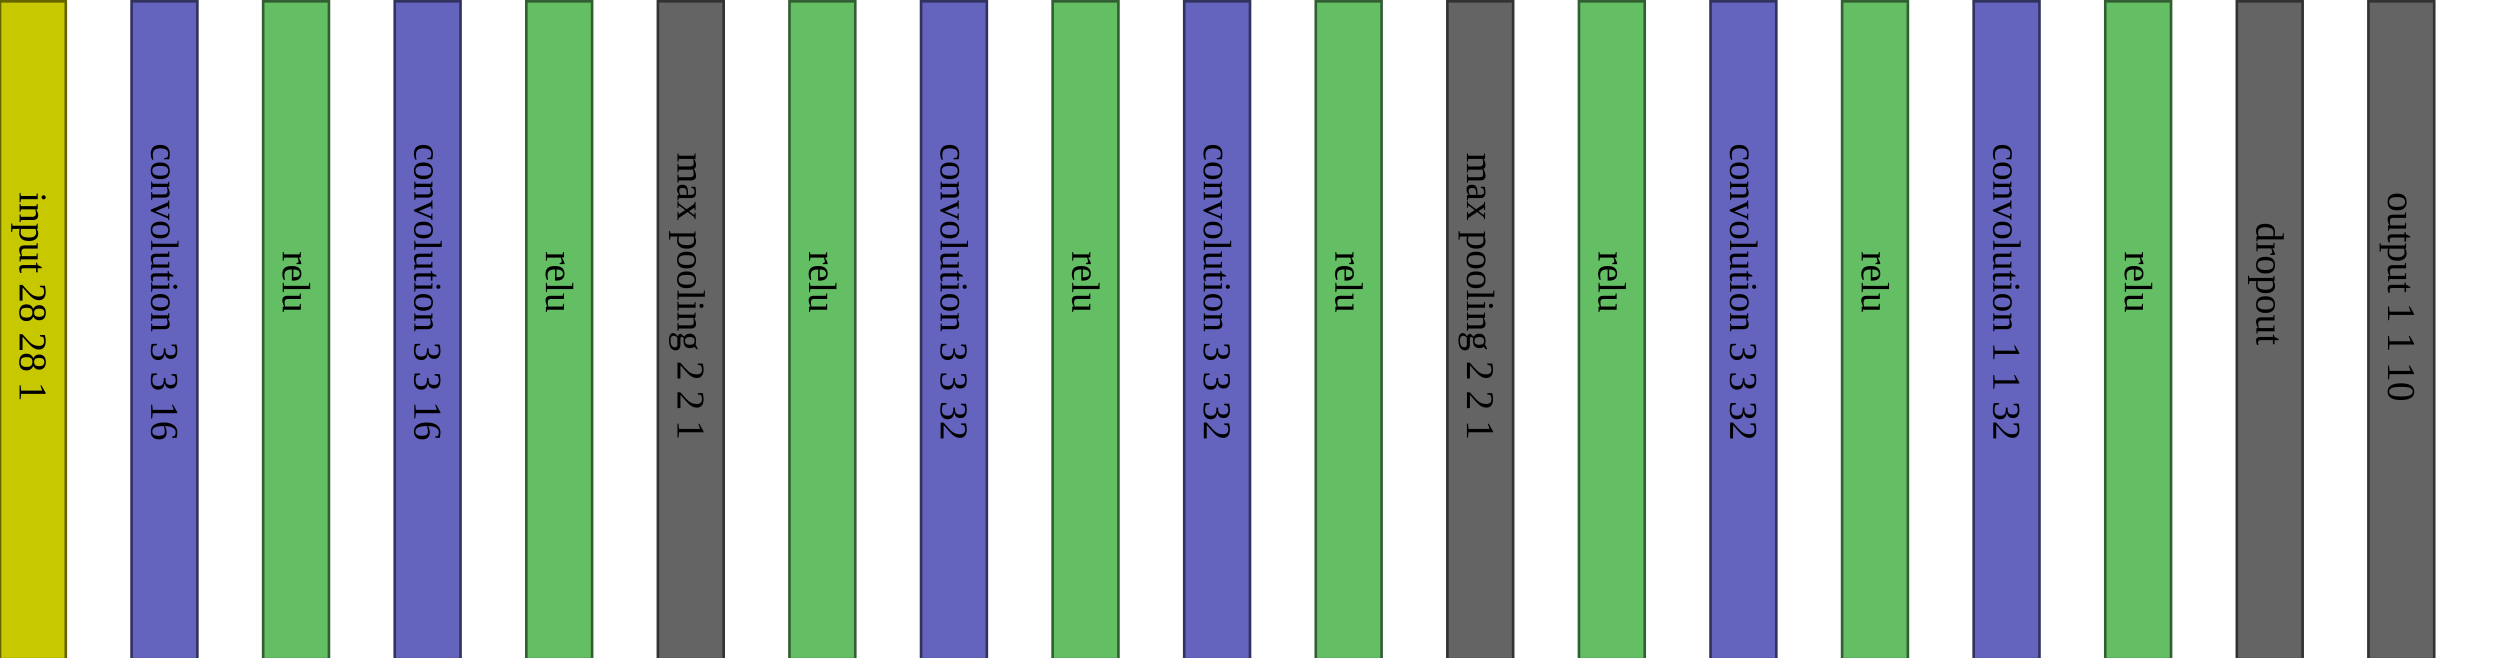
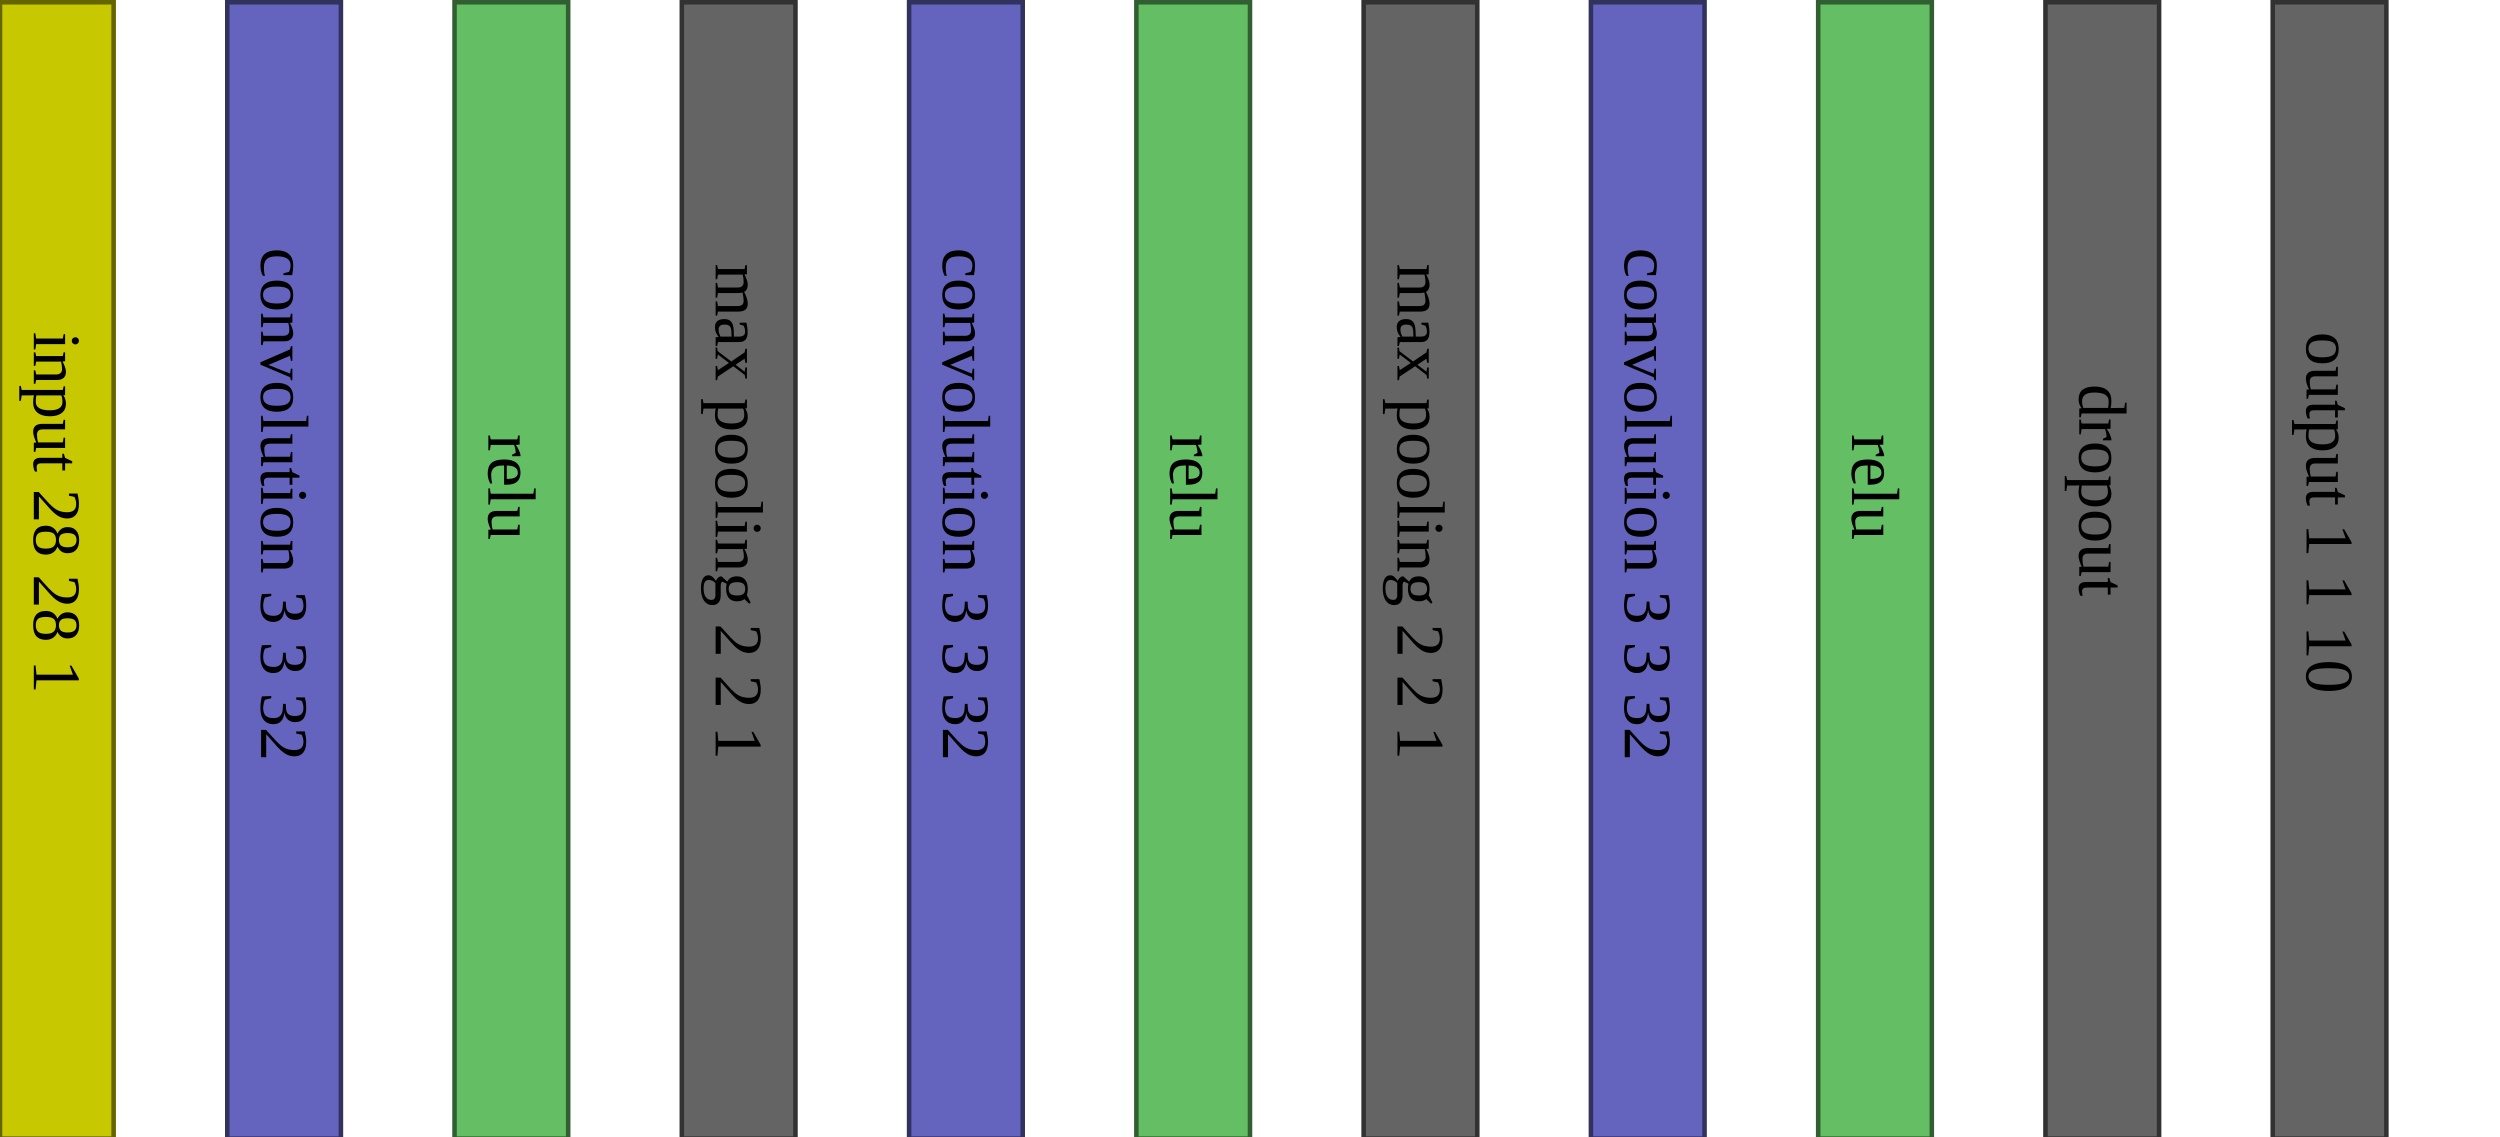
- <svg xmlns="http://www.w3.org/2000/svg" version="1.1" width="1900" height="500">
+ <svg xmlns="http://www.w3.org/2000/svg" version="1.1" width="1100" height="500">
  <rect x="0" y="1" width="50" height="500" fill="rgb(200,200,0)" stroke-width="2" stroke="rgb(100,100,0)" />
  <text x="25" y="146" style="font-size: 30px; writing-mode: tb; ">input 28 28 1 </text>
  <rect x="100" y="1" width="50" height="500" fill="rgb(100,100,190)" stroke-width="2" stroke="rgb(50,50,95)" />
-   <text x="125" y="109" style="font-size: 30px; writing-mode: tb; ">convolution 3 3 16 </text>
+   <text x="125" y="109" style="font-size: 30px; writing-mode: tb; ">convolution 3 3 32 </text>
  <rect x="200" y="1" width="50" height="500" fill="rgb(100,190,100)" stroke-width="2" stroke="rgb(50,95,50)" />
  <text x="225" y="191" style="font-size: 30px; writing-mode: tb; ">relu    </text>
-   <rect x="300" y="1" width="50" height="500" fill="rgb(100,100,190)" stroke-width="2" stroke="rgb(50,50,95)" />
-   <text x="325" y="109" style="font-size: 30px; writing-mode: tb; ">convolution 3 3 16 </text>
-   <rect x="400" y="1" width="50" height="500" fill="rgb(100,190,100)" stroke-width="2" stroke="rgb(50,95,50)" />
-   <text x="425" y="191" style="font-size: 30px; writing-mode: tb; ">relu    </text>
-   <rect x="500" y="1" width="50" height="500" fill="rgb(100,100,100)" stroke-width="2" stroke="rgb(50,50,50)" />
-   <text x="525" y="116" style="font-size: 30px; writing-mode: tb; ">max pooling 2 2 1 </text>
-   <rect x="600" y="1" width="50" height="500" fill="rgb(100,190,100)" stroke-width="2" stroke="rgb(50,95,50)" />
-   <text x="625" y="191" style="font-size: 30px; writing-mode: tb; ">relu    </text>
+   <rect x="300" y="1" width="50" height="500" fill="rgb(100,100,100)" stroke-width="2" stroke="rgb(50,50,50)" />
+   <text x="325" y="116" style="font-size: 30px; writing-mode: tb; ">max pooling 2 2 1 </text>
+   <rect x="400" y="1" width="50" height="500" fill="rgb(100,100,190)" stroke-width="2" stroke="rgb(50,50,95)" />
+   <text x="425" y="109" style="font-size: 30px; writing-mode: tb; ">convolution 3 3 32 </text>
+   <rect x="500" y="1" width="50" height="500" fill="rgb(100,190,100)" stroke-width="2" stroke="rgb(50,95,50)" />
+   <text x="525" y="191" style="font-size: 30px; writing-mode: tb; ">relu    </text>
+   <rect x="600" y="1" width="50" height="500" fill="rgb(100,100,100)" stroke-width="2" stroke="rgb(50,50,50)" />
+   <text x="625" y="116" style="font-size: 30px; writing-mode: tb; ">max pooling 2 2 1 </text>
  <rect x="700" y="1" width="50" height="500" fill="rgb(100,100,190)" stroke-width="2" stroke="rgb(50,50,95)" />
  <text x="725" y="109" style="font-size: 30px; writing-mode: tb; ">convolution 3 3 32 </text>
  <rect x="800" y="1" width="50" height="500" fill="rgb(100,190,100)" stroke-width="2" stroke="rgb(50,95,50)" />
  <text x="825" y="191" style="font-size: 30px; writing-mode: tb; ">relu    </text>
-   <rect x="900" y="1" width="50" height="500" fill="rgb(100,100,190)" stroke-width="2" stroke="rgb(50,50,95)" />
-   <text x="925" y="109" style="font-size: 30px; writing-mode: tb; ">convolution 3 3 32 </text>
-   <rect x="1000" y="1" width="50" height="500" fill="rgb(100,190,100)" stroke-width="2" stroke="rgb(50,95,50)" />
-   <text x="1025" y="191" style="font-size: 30px; writing-mode: tb; ">relu    </text>
-   <rect x="1100" y="1" width="50" height="500" fill="rgb(100,100,100)" stroke-width="2" stroke="rgb(50,50,50)" />
-   <text x="1125" y="116" style="font-size: 30px; writing-mode: tb; ">max pooling 2 2 1 </text>
-   <rect x="1200" y="1" width="50" height="500" fill="rgb(100,190,100)" stroke-width="2" stroke="rgb(50,95,50)" />
-   <text x="1225" y="191" style="font-size: 30px; writing-mode: tb; ">relu    </text>
-   <rect x="1300" y="1" width="50" height="500" fill="rgb(100,100,190)" stroke-width="2" stroke="rgb(50,50,95)" />
-   <text x="1325" y="109" style="font-size: 30px; writing-mode: tb; ">convolution 3 3 32 </text>
-   <rect x="1400" y="1" width="50" height="500" fill="rgb(100,190,100)" stroke-width="2" stroke="rgb(50,95,50)" />
-   <text x="1425" y="191" style="font-size: 30px; writing-mode: tb; ">relu    </text>
-   <rect x="1500" y="1" width="50" height="500" fill="rgb(100,100,190)" stroke-width="2" stroke="rgb(50,50,95)" />
-   <text x="1525" y="109" style="font-size: 30px; writing-mode: tb; ">convolution 1 1 32 </text>
-   <rect x="1600" y="1" width="50" height="500" fill="rgb(100,190,100)" stroke-width="2" stroke="rgb(50,95,50)" />
-   <text x="1625" y="191" style="font-size: 30px; writing-mode: tb; ">relu    </text>
-   <rect x="1700" y="1" width="50" height="500" fill="rgb(100,100,100)" stroke-width="2" stroke="rgb(50,50,50)" />
-   <text x="1725" y="169" style="font-size: 30px; writing-mode: tb; ">dropout    </text>
-   <rect x="1800" y="1" width="50" height="500" fill="rgb(100,100,100)" stroke-width="2" stroke="rgb(50,50,50)" />
-   <text x="1825" y="146" style="font-size: 30px; writing-mode: tb; ">output 1 1 10 </text>
+   <rect x="900" y="1" width="50" height="500" fill="rgb(100,100,100)" stroke-width="2" stroke="rgb(50,50,50)" />
+   <text x="925" y="169" style="font-size: 30px; writing-mode: tb; ">dropout    </text>
+   <rect x="1000" y="1" width="50" height="500" fill="rgb(100,100,100)" stroke-width="2" stroke="rgb(50,50,50)" />
+   <text x="1025" y="146" style="font-size: 30px; writing-mode: tb; ">output 1 1 10 </text>
</svg>
